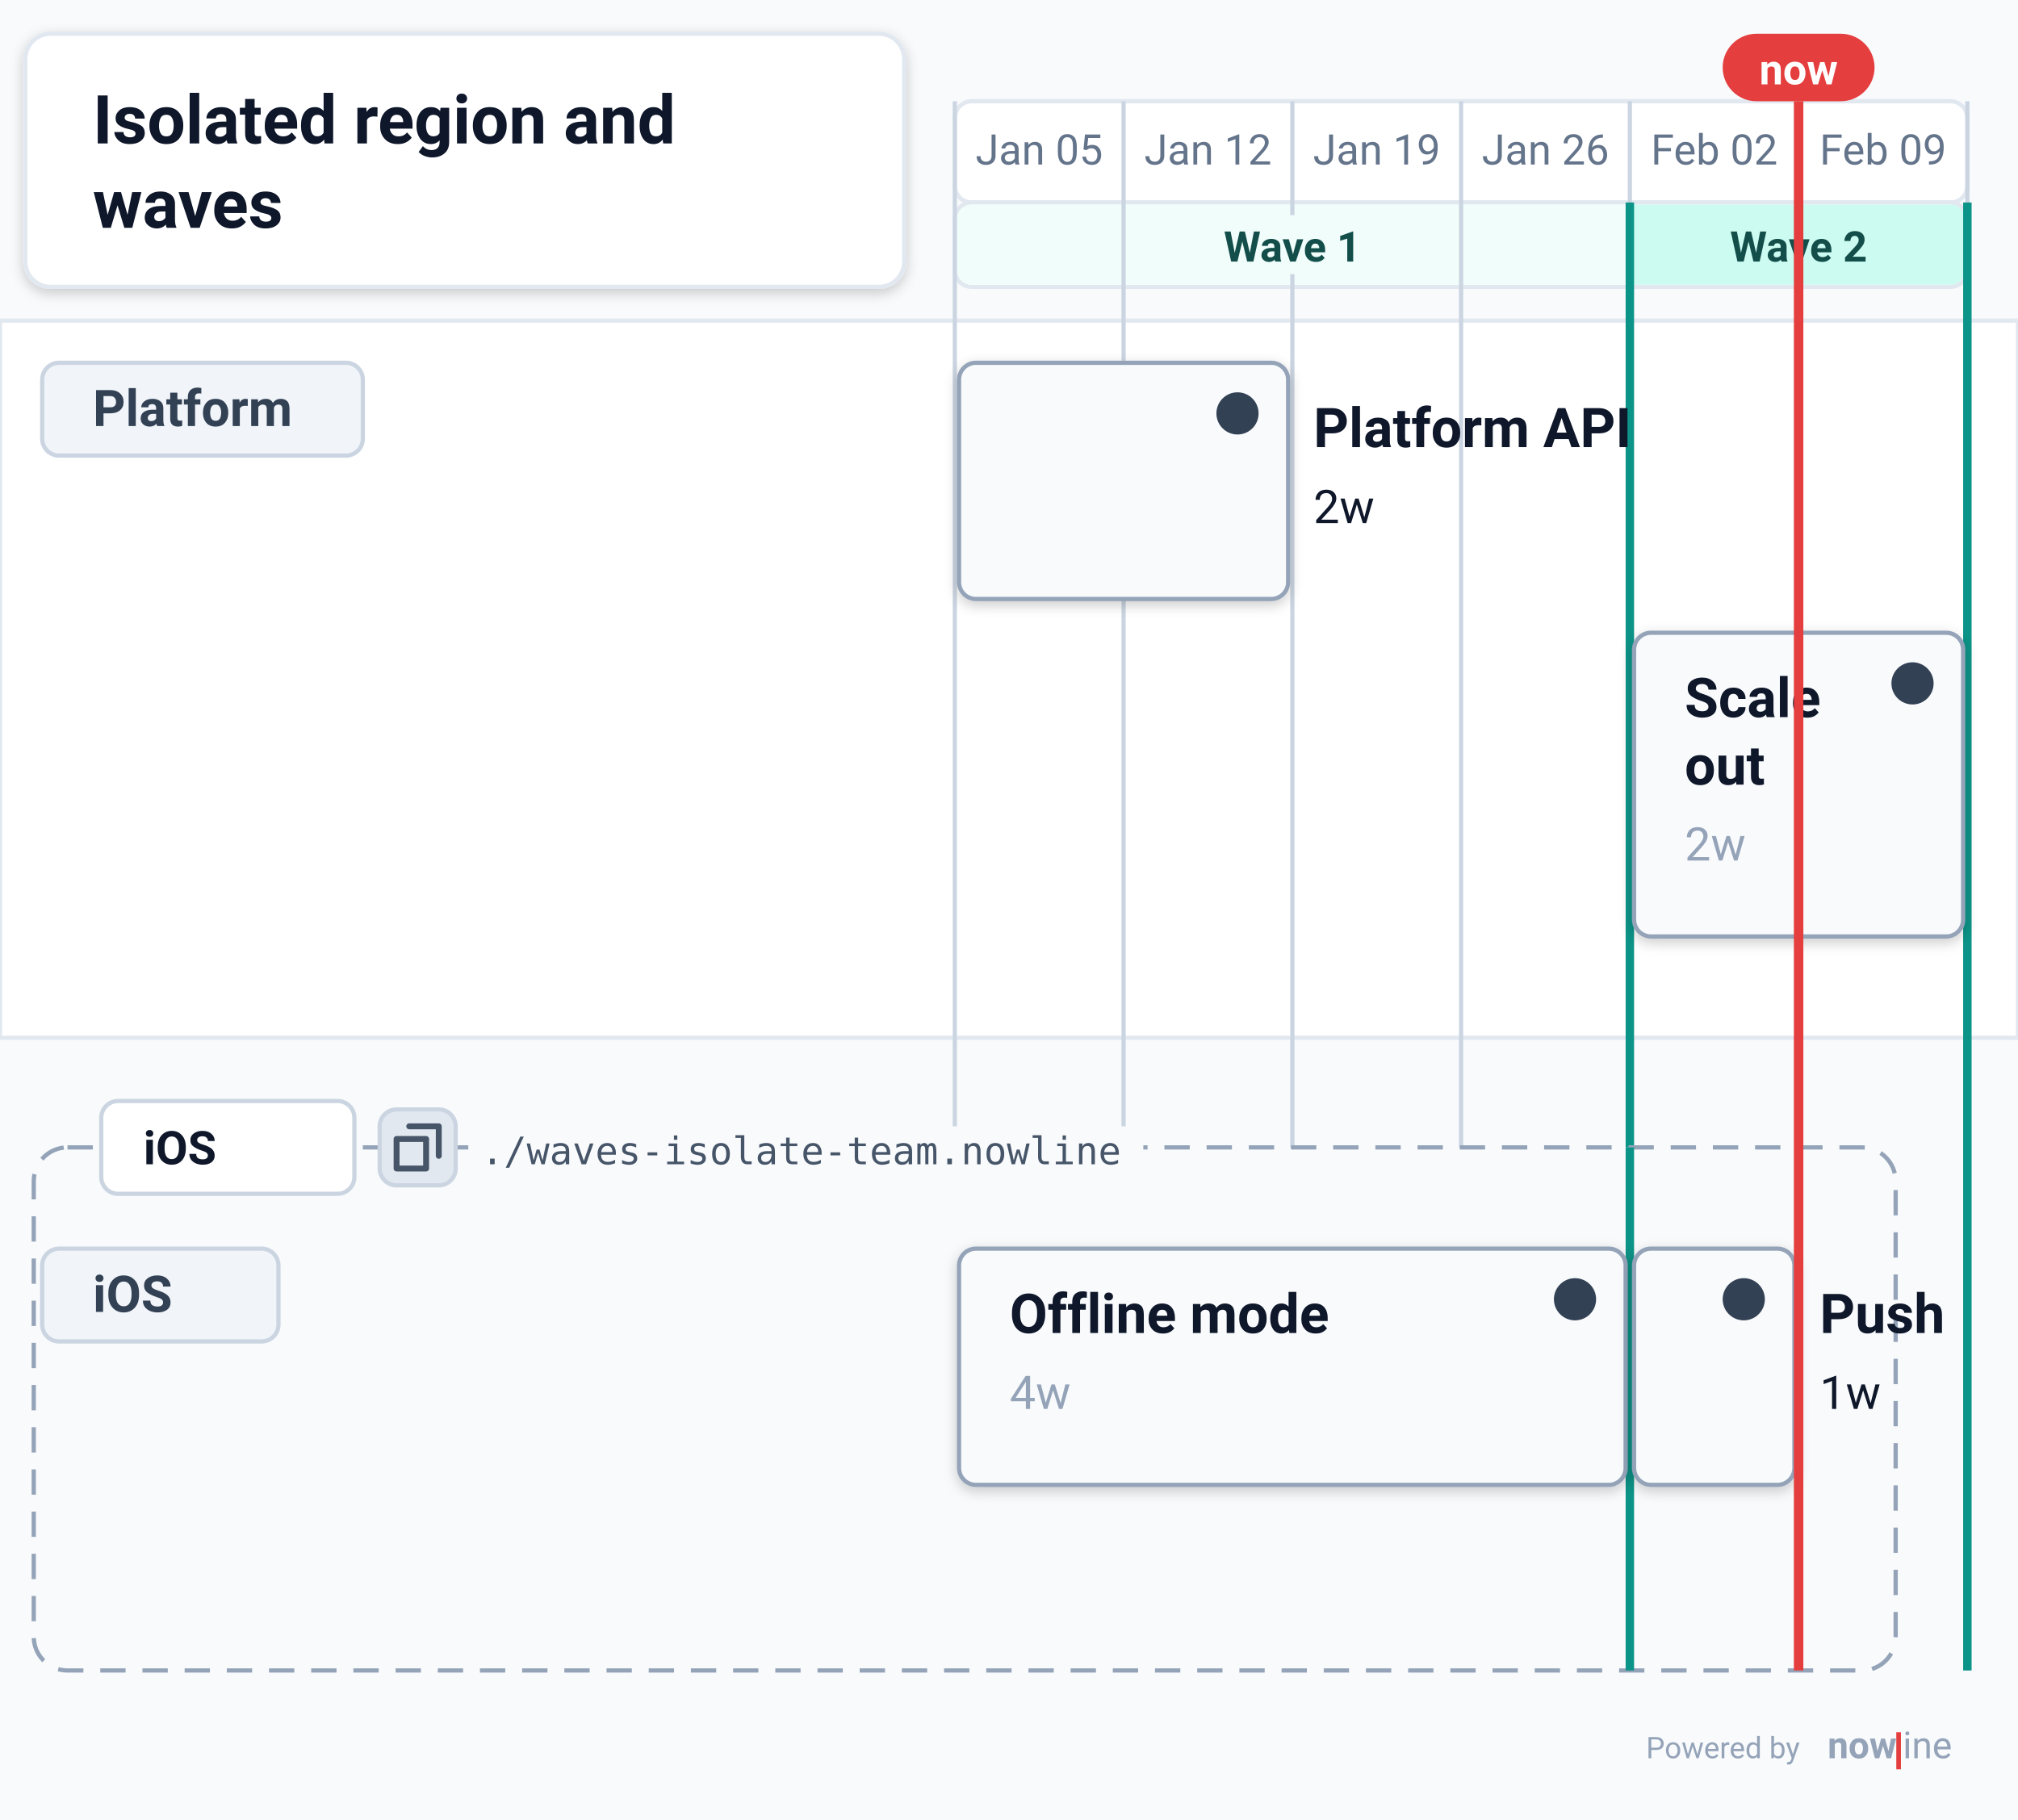
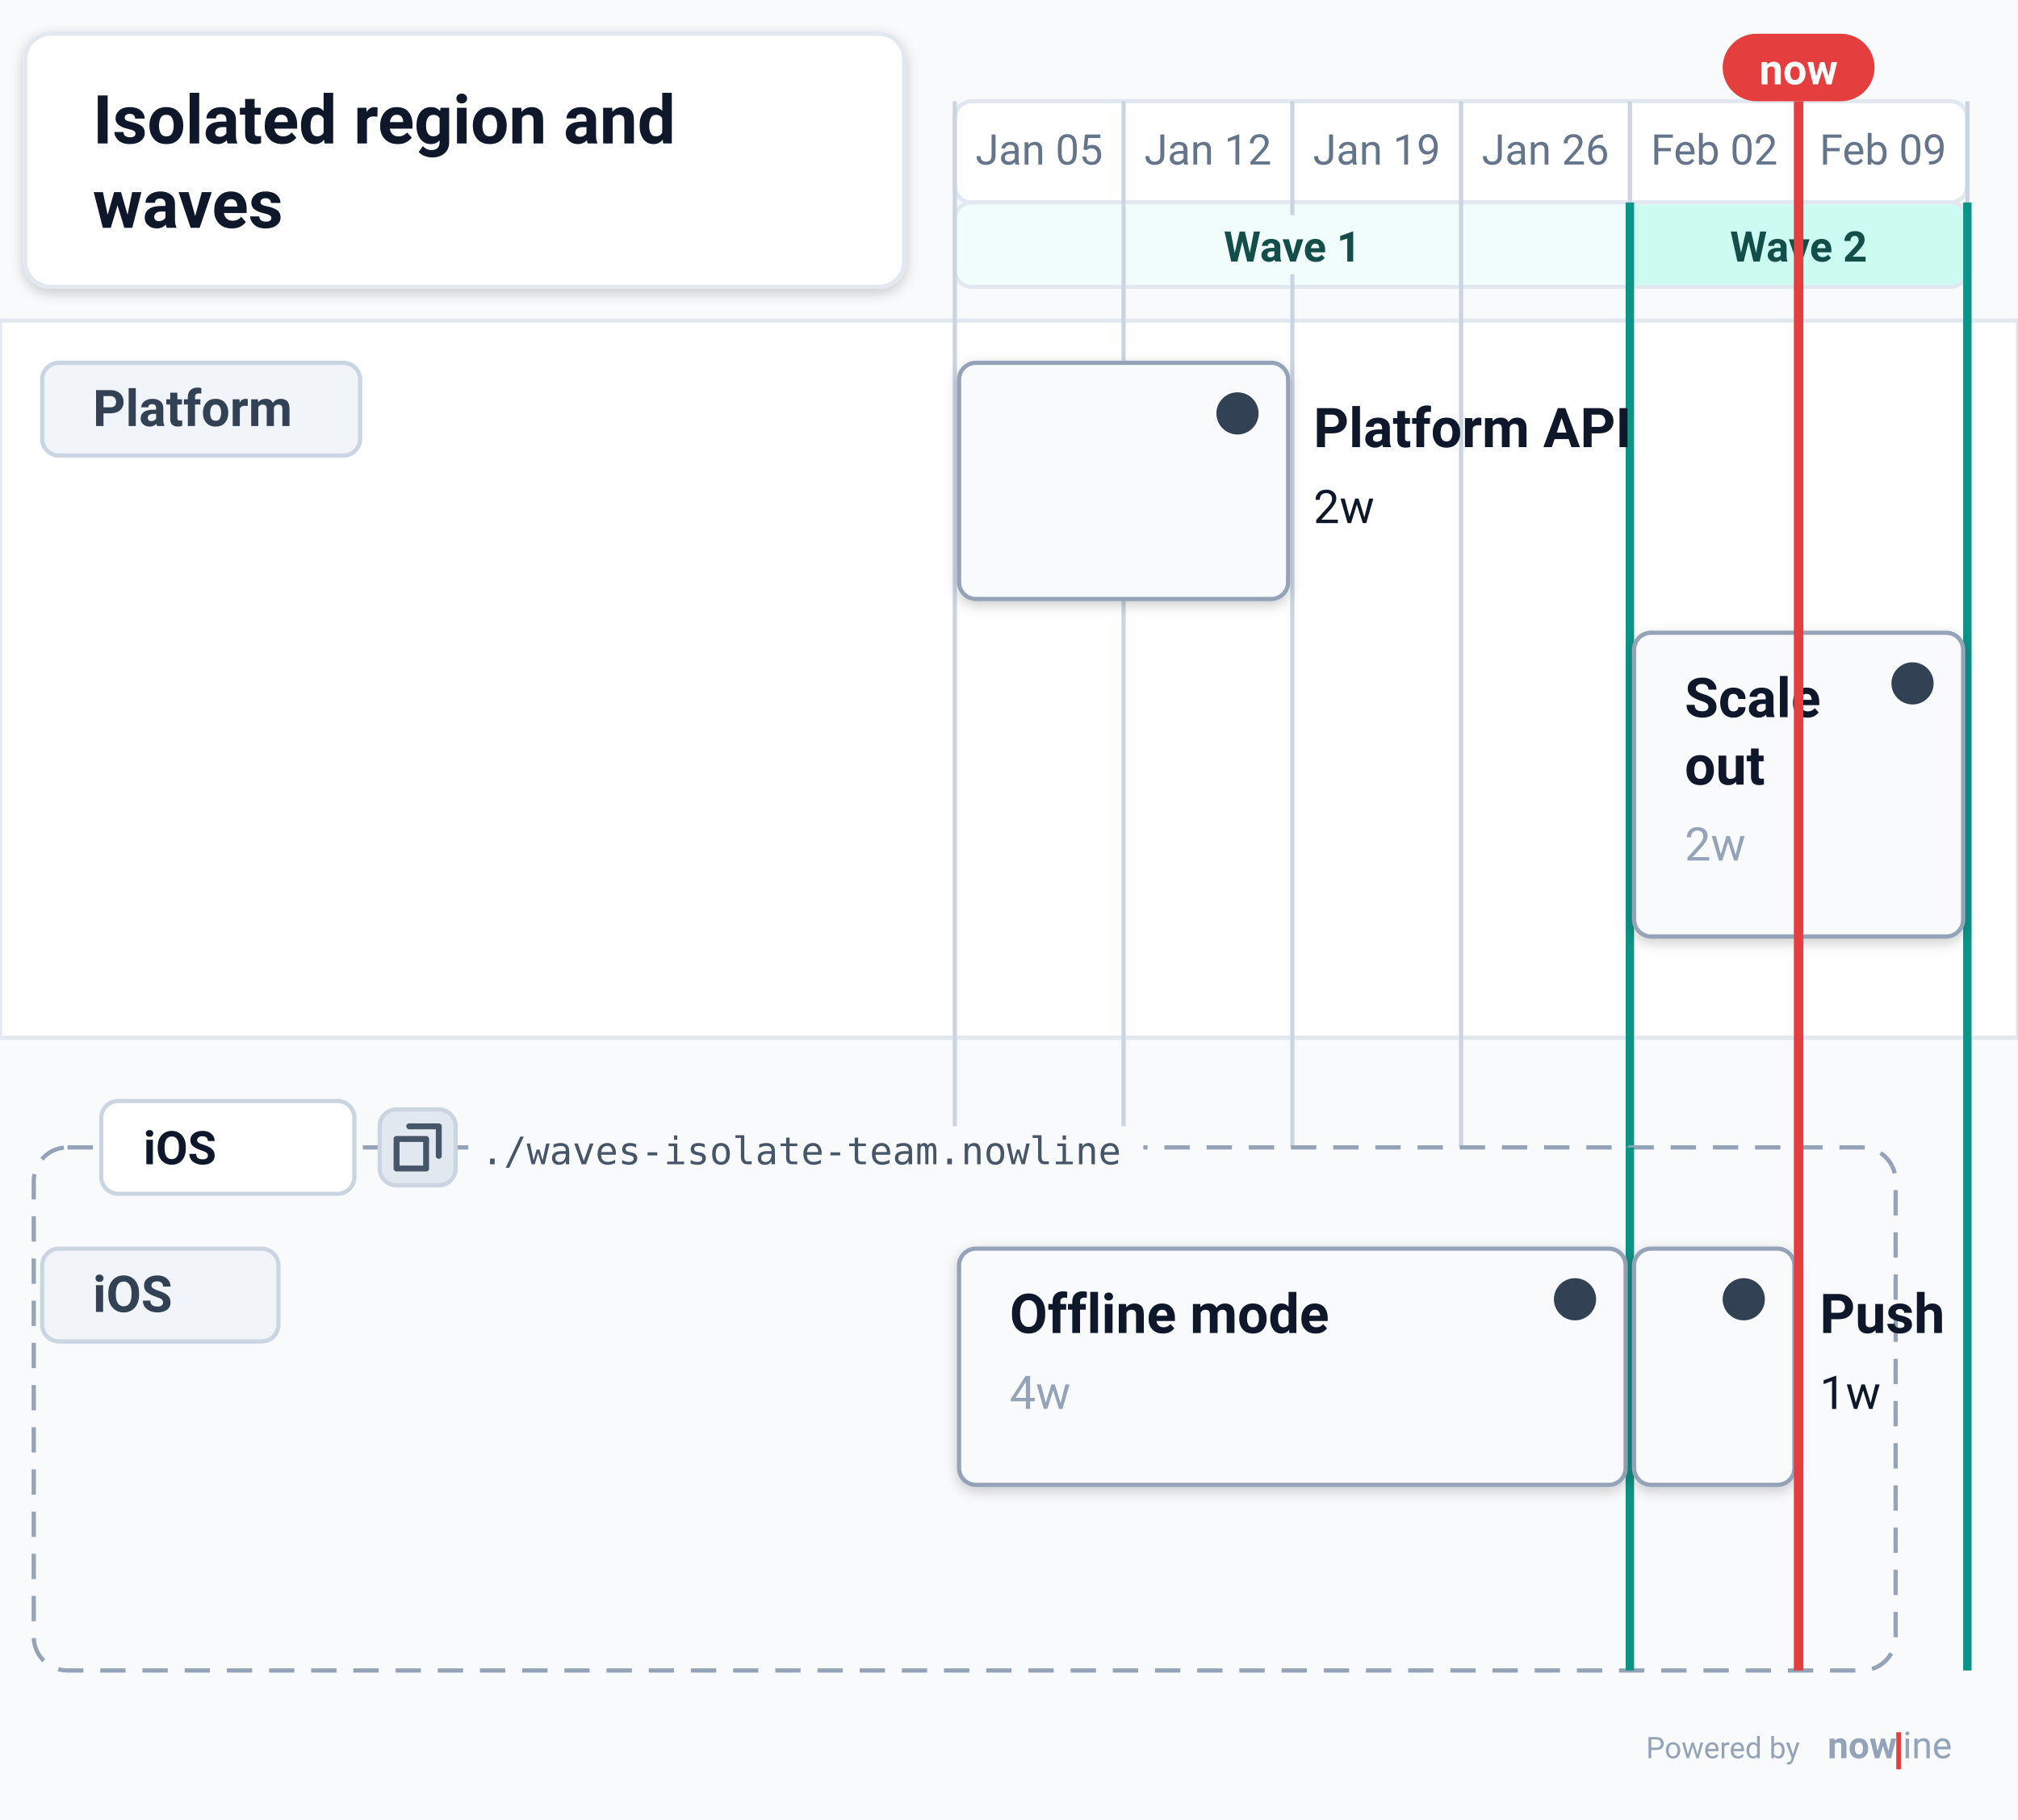
<svg xmlns="http://www.w3.org/2000/svg" data-generator="nowline" data-theme="light" height="431.44" viewBox="0 0 478.32 431.44" width="478.32">
  <defs>
    <filter height="200%" id="nl-0-root-shadow-subtle" width="200%" x="-50%" y="-50%">
      <feGaussianBlur in="SourceAlpha" stdDeviation="1.5" />
      <feOffset dx="0" dy="1" result="offsetblur" />
      <feComponentTransfer>
        <feFuncA type="linear" slope="0.2" />
      </feComponentTransfer>
      <feMerge>
        <feMergeNode />
        <feMergeNode in="SourceGraphic" />
      </feMerge>
    </filter>
    <filter height="200%" id="nl-0-root-shadow-soft" width="200%" x="-50%" y="-50%">
      <feGaussianBlur in="SourceAlpha" stdDeviation="5" />
      <feOffset dx="0" dy="3" result="offsetblur" />
      <feComponentTransfer>
        <feFuncA type="linear" slope="0.3" />
      </feComponentTransfer>
      <feMerge>
        <feMergeNode />
        <feMergeNode in="SourceGraphic" />
      </feMerge>
    </filter>
    <filter height="200%" id="nl-0-root-shadow-hard" width="200%" x="-50%" y="-50%">
      <feGaussianBlur in="SourceAlpha" stdDeviation="0" />
      <feOffset dx="2" dy="2" result="offsetblur" />
      <feComponentTransfer>
        <feFuncA type="linear" slope="0.45" />
      </feComponentTransfer>
      <feMerge>
        <feMergeNode />
        <feMergeNode in="SourceGraphic" />
      </feMerge>
    </filter>
    <marker id="nl-0-root-arrow-dark" viewBox="0 0 10 10" refX="9" refY="5" markerWidth="7" markerHeight="7" orient="auto">
      <path d="M 0 0 L 10 5 L 0 10 z" fill="#0f172a" />
    </marker>
  </defs>
  <rect fill="#f8fafc" height="431.44" width="478.32" x="0" y="0" />
  <g data-layer="timeline">
    <rect fill="#ffffff" height="24" rx="4" ry="4" stroke="#e2e8f0" stroke-width="1" width="240" x="226.32" y="24" />
    <text fill="#64748b" font-family="system-ui, -apple-system, &quot;Segoe UI&quot;, Roboto, sans-serif" font-size="10" text-anchor="middle" x="246.32" y="39">Jan 05</text>
    <text fill="#64748b" font-family="system-ui, -apple-system, &quot;Segoe UI&quot;, Roboto, sans-serif" font-size="10" text-anchor="middle" x="286.32" y="39">Jan 12</text>
    <text fill="#64748b" font-family="system-ui, -apple-system, &quot;Segoe UI&quot;, Roboto, sans-serif" font-size="10" text-anchor="middle" x="326.32" y="39">Jan 19</text>
    <text fill="#64748b" font-family="system-ui, -apple-system, &quot;Segoe UI&quot;, Roboto, sans-serif" font-size="10" text-anchor="middle" x="366.32" y="39">Jan 26</text>
    <text fill="#64748b" font-family="system-ui, -apple-system, &quot;Segoe UI&quot;, Roboto, sans-serif" font-size="10" text-anchor="middle" x="406.32" y="39">Feb 02</text>
    <text fill="#64748b" font-family="system-ui, -apple-system, &quot;Segoe UI&quot;, Roboto, sans-serif" font-size="10" text-anchor="middle" x="446.32" y="39">Feb 09</text>
  </g>
  <g data-layer="wave-strip">
    <rect fill="#ffffff" height="20" rx="4" ry="4" stroke="#e2e8f0" stroke-width="1" width="240" x="226.32" y="48" />
    <g data-id="w1">
      <path d="M230.32 48.5 H386.32 V67.5 H230.32 A3.5 3.5 0 0 1 226.82 64 V52 A3.5 3.5 0 0 1 230.32 48.5 Z" fill="#f0fdfa" />
    </g>
    <g data-id="w2">
      <path d="M386.32 48.5 H462.32 A3.5 3.5 0 0 1 465.82 52 V64 A3.5 3.5 0 0 1 462.32 67.5 H386.32 V48.5 Z" fill="#ccfbf1" />
    </g>
  </g>
  <g data-id="platform" data-layer="swimlane-bg">
    <rect fill="#ffffff" height="170" stroke="#e2e8f0" stroke-width="1" width="478.32" x="0" y="76" />
  </g>
  <g data-layer="grid">
    <line stroke="#cbd5e1" stroke-width="1" x1="226.32" x2="226.32" y1="24" y2="396" />
    <line stroke="#cbd5e1" stroke-width="1" x1="266.32" x2="266.32" y1="24" y2="396" />
    <line stroke="#cbd5e1" stroke-width="1" x1="306.32" x2="306.32" y1="24" y2="396" />
    <line stroke="#cbd5e1" stroke-width="1" x1="346.32" x2="346.32" y1="24" y2="396" />
    <line stroke="#cbd5e1" stroke-width="1" x1="386.32" x2="386.32" y1="24" y2="396" />
    <line stroke="#cbd5e1" stroke-width="1" x1="426.32" x2="426.32" y1="24" y2="396" />
    <line stroke="#cbd5e1" stroke-width="1" x1="466.32" x2="466.32" y1="24" y2="396" />
  </g>
  <g data-layer="wave-boundary">
    <line stroke="#0d9488" stroke-width="2" x1="386.32" x2="386.32" y1="48" y2="396" />
    <line stroke="#0d9488" stroke-width="2" x1="466.32" x2="466.32" y1="48" y2="396" />
  </g>
  <g data-layer="wave-labels">
    <rect fill="#f0fdfa" height="14" width="40.54" x="286.05" y="51" />
    <text fill="#134e4a" font-family="system-ui, -apple-system, &quot;Segoe UI&quot;, Roboto, sans-serif" font-size="10" font-weight="600" text-anchor="middle" x="306.32" y="62">Wave 1</text>
    <rect fill="#ccfbf1" height="14" width="40.54" x="406.05" y="51" />
    <text fill="#134e4a" font-family="system-ui, -apple-system, &quot;Segoe UI&quot;, Roboto, sans-serif" font-size="10" font-weight="600" text-anchor="middle" x="426.32" y="62">Wave 2</text>
  </g>
  <g data-id="platform" data-layer="swimlane">
-     <rect fill="#f1f5f9" height="22" rx="4" ry="4" stroke="#cbd5e1" stroke-width="1" width="76" x="10" y="86" />
+     <rect fill="#f1f5f9" height="22" rx="4" ry="4" stroke="#cbd5e1" stroke-width="1" width="75.36" x="10" y="86" />
    <text fill="#334155" font-family="system-ui, -apple-system, &quot;Segoe UI&quot;, Roboto, sans-serif" font-size="12" font-weight="600" x="22" y="101">Platform</text>
    <g data-id="pf-api" data-layer="item">
      <rect fill="#f8fafc" filter="url(#nl-0-root-shadow-subtle)" height="56" rx="4" ry="4" stroke="#94a3b8" stroke-width="1" width="78" x="227.32" y="86" />
      <circle cx="293.32" cy="98" fill="#334155" r="5" />
      <text fill="#0f172a" font-family="system-ui, -apple-system, &quot;Segoe UI&quot;, Roboto, sans-serif" font-size="13" font-weight="600" x="311.32" y="106">Platform API</text>
      <text fill="#0f172a" font-family="system-ui, -apple-system, &quot;Segoe UI&quot;, Roboto, sans-serif" font-size="11" x="311.32" y="124">2w</text>
    </g>
    <g data-id="pf-scale" data-layer="item">
      <rect fill="#f8fafc" filter="url(#nl-0-root-shadow-subtle)" height="72" rx="4" ry="4" stroke="#94a3b8" stroke-width="1" width="78" x="387.32" y="150" />
      <circle cx="453.32" cy="162" fill="#334155" r="5" />
      <text fill="#0f172a" font-family="system-ui, -apple-system, &quot;Segoe UI&quot;, Roboto, sans-serif" font-size="13" font-weight="600" x="399.32" y="170">Scale</text>
      <text fill="#0f172a" font-family="system-ui, -apple-system, &quot;Segoe UI&quot;, Roboto, sans-serif" font-size="13" font-weight="600" x="399.32" y="186">out</text>
      <text fill="#94a3b8" font-family="system-ui, -apple-system, &quot;Segoe UI&quot;, Roboto, sans-serif" font-size="11" x="399.32" y="204">2w</text>
    </g>
  </g>
  <g data-layer="include">
    <rect fill="#f8fafc" height="124" rx="8" ry="8" stroke="#94a3b8" stroke-dasharray="6 4" stroke-width="1" width="441.32" x="8" y="272" />
    <g data-layer="wave-boundary">
      <line stroke="#0d9488" stroke-width="2" x1="386.32" x2="386.32" y1="272" y2="396" />
    </g>
    <g data-id="ios" data-layer="swimlane">
      <rect fill="#f1f5f9" height="22" rx="4" ry="4" stroke="#cbd5e1" stroke-width="1" width="56" x="10" y="296" />
      <text fill="#334155" font-family="system-ui, -apple-system, &quot;Segoe UI&quot;, Roboto, sans-serif" font-size="12" font-weight="600" x="22" y="311">iOS</text>
      <g data-id="ios-offline" data-layer="item">
        <rect fill="#f8fafc" filter="url(#nl-0-root-shadow-subtle)" height="56" rx="4" ry="4" stroke="#94a3b8" stroke-width="1" width="158" x="227.32" y="296" />
        <circle cx="373.32" cy="308" fill="#334155" r="5" />
        <text fill="#0f172a" font-family="system-ui, -apple-system, &quot;Segoe UI&quot;, Roboto, sans-serif" font-size="13" font-weight="600" x="239.32" y="316">Offline mode</text>
        <text fill="#94a3b8" font-family="system-ui, -apple-system, &quot;Segoe UI&quot;, Roboto, sans-serif" font-size="11" x="239.32" y="334">4w</text>
      </g>
      <g data-id="ios-push" data-layer="item">
        <rect fill="#f8fafc" filter="url(#nl-0-root-shadow-subtle)" height="56" rx="4" ry="4" stroke="#94a3b8" stroke-width="1" width="38" x="387.32" y="296" />
        <circle cx="413.32" cy="308" fill="#334155" r="5" />
        <text fill="#0f172a" font-family="system-ui, -apple-system, &quot;Segoe UI&quot;, Roboto, sans-serif" font-size="13" font-weight="600" x="431.32" y="316">Push</text>
        <text fill="#0f172a" font-family="system-ui, -apple-system, &quot;Segoe UI&quot;, Roboto, sans-serif" font-size="11" x="431.32" y="334">1w</text>
      </g>
    </g>
    <rect fill="#ffffff" height="22" rx="4" ry="4" stroke="#cbd5e1" stroke-width="1" width="60" x="24" y="261" />
    <text fill="#0f172a" font-family="system-ui, -apple-system, &quot;Segoe UI&quot;, Roboto, sans-serif" font-size="11" font-weight="600" x="34" y="276">iOS</text>
    <rect fill="#e2e8f0" height="18" rx="4" ry="4" stroke="#cbd5e1" stroke-width="1" width="18" x="90" y="263" />
    <path d="M97 267 H104 V274 M94 270 H101 V277 H94 Z" fill="none" stroke="#475569" stroke-linecap="round" stroke-linejoin="round" stroke-width="1.4" />
    <rect fill="#f8fafc" height="15" width="160" x="111" y="267" />
    <text fill="#475569" font-family="ui-monospace, SFMono-Regular, Menlo, Consolas, monospace" font-size="9" x="114" y="276">./waves-isolate-team.nowline</text>
  </g>
  <g data-layer="nowline">
    <line stroke="#e53e3e" stroke-width="2.25" x1="426.32" x2="426.32" y1="24" y2="396" />
    <rect fill="#e53e3e" height="16" rx="8" ry="8" width="36" x="408.32" y="8" />
    <text fill="#ffffff" font-family="system-ui, -apple-system, &quot;Segoe UI&quot;, Roboto, sans-serif" font-size="10" font-weight="700" text-anchor="middle" x="426.32" y="20">now</text>
  </g>
  <g data-id="nl-0-root-header" data-layer="header">
    <rect fill="#ffffff" filter="url(#nl-0-root-shadow-subtle)" height="60" rx="6" ry="6" stroke="#e2e8f0" stroke-width="1" width="208.32" x="6" y="8" />
    <text fill="#0f172a" font-family="system-ui, -apple-system, &quot;Segoe UI&quot;, Roboto, sans-serif" font-size="16" font-weight="600" x="22" y="34">Isolated region and</text>
    <text fill="#0f172a" font-family="system-ui, -apple-system, &quot;Segoe UI&quot;, Roboto, sans-serif" font-size="16" font-weight="600" x="22" y="54">waves</text>
  </g>
  <a aria-label="Powered by nowline" href="https://nowline.io" rel="noopener" target="_blank">
    <g data-layer="attribution">
      <g transform="translate(390.16 408) scale(0.22)">
        <text fill="#94a3b8" font-family="system-ui, -apple-system, &quot;Segoe UI&quot;, Roboto, sans-serif" font-size="32" font-weight="400" x="0" y="40">Powered by</text>
        <text fill="#94a3b8" font-family="system-ui, -apple-system, &quot;Segoe UI&quot;, Roboto, sans-serif" font-size="40" font-weight="700" x="195.6" y="40">now</text>
        <rect fill="#e53e3e" height="40" width="5" x="269.6" y="12" />
        <text fill="#94a3b8" font-family="system-ui, -apple-system, &quot;Segoe UI&quot;, Roboto, sans-serif" font-size="40" font-weight="400" x="276.6" y="40">ine</text>
      </g>
    </g>
  </a>
</svg>
